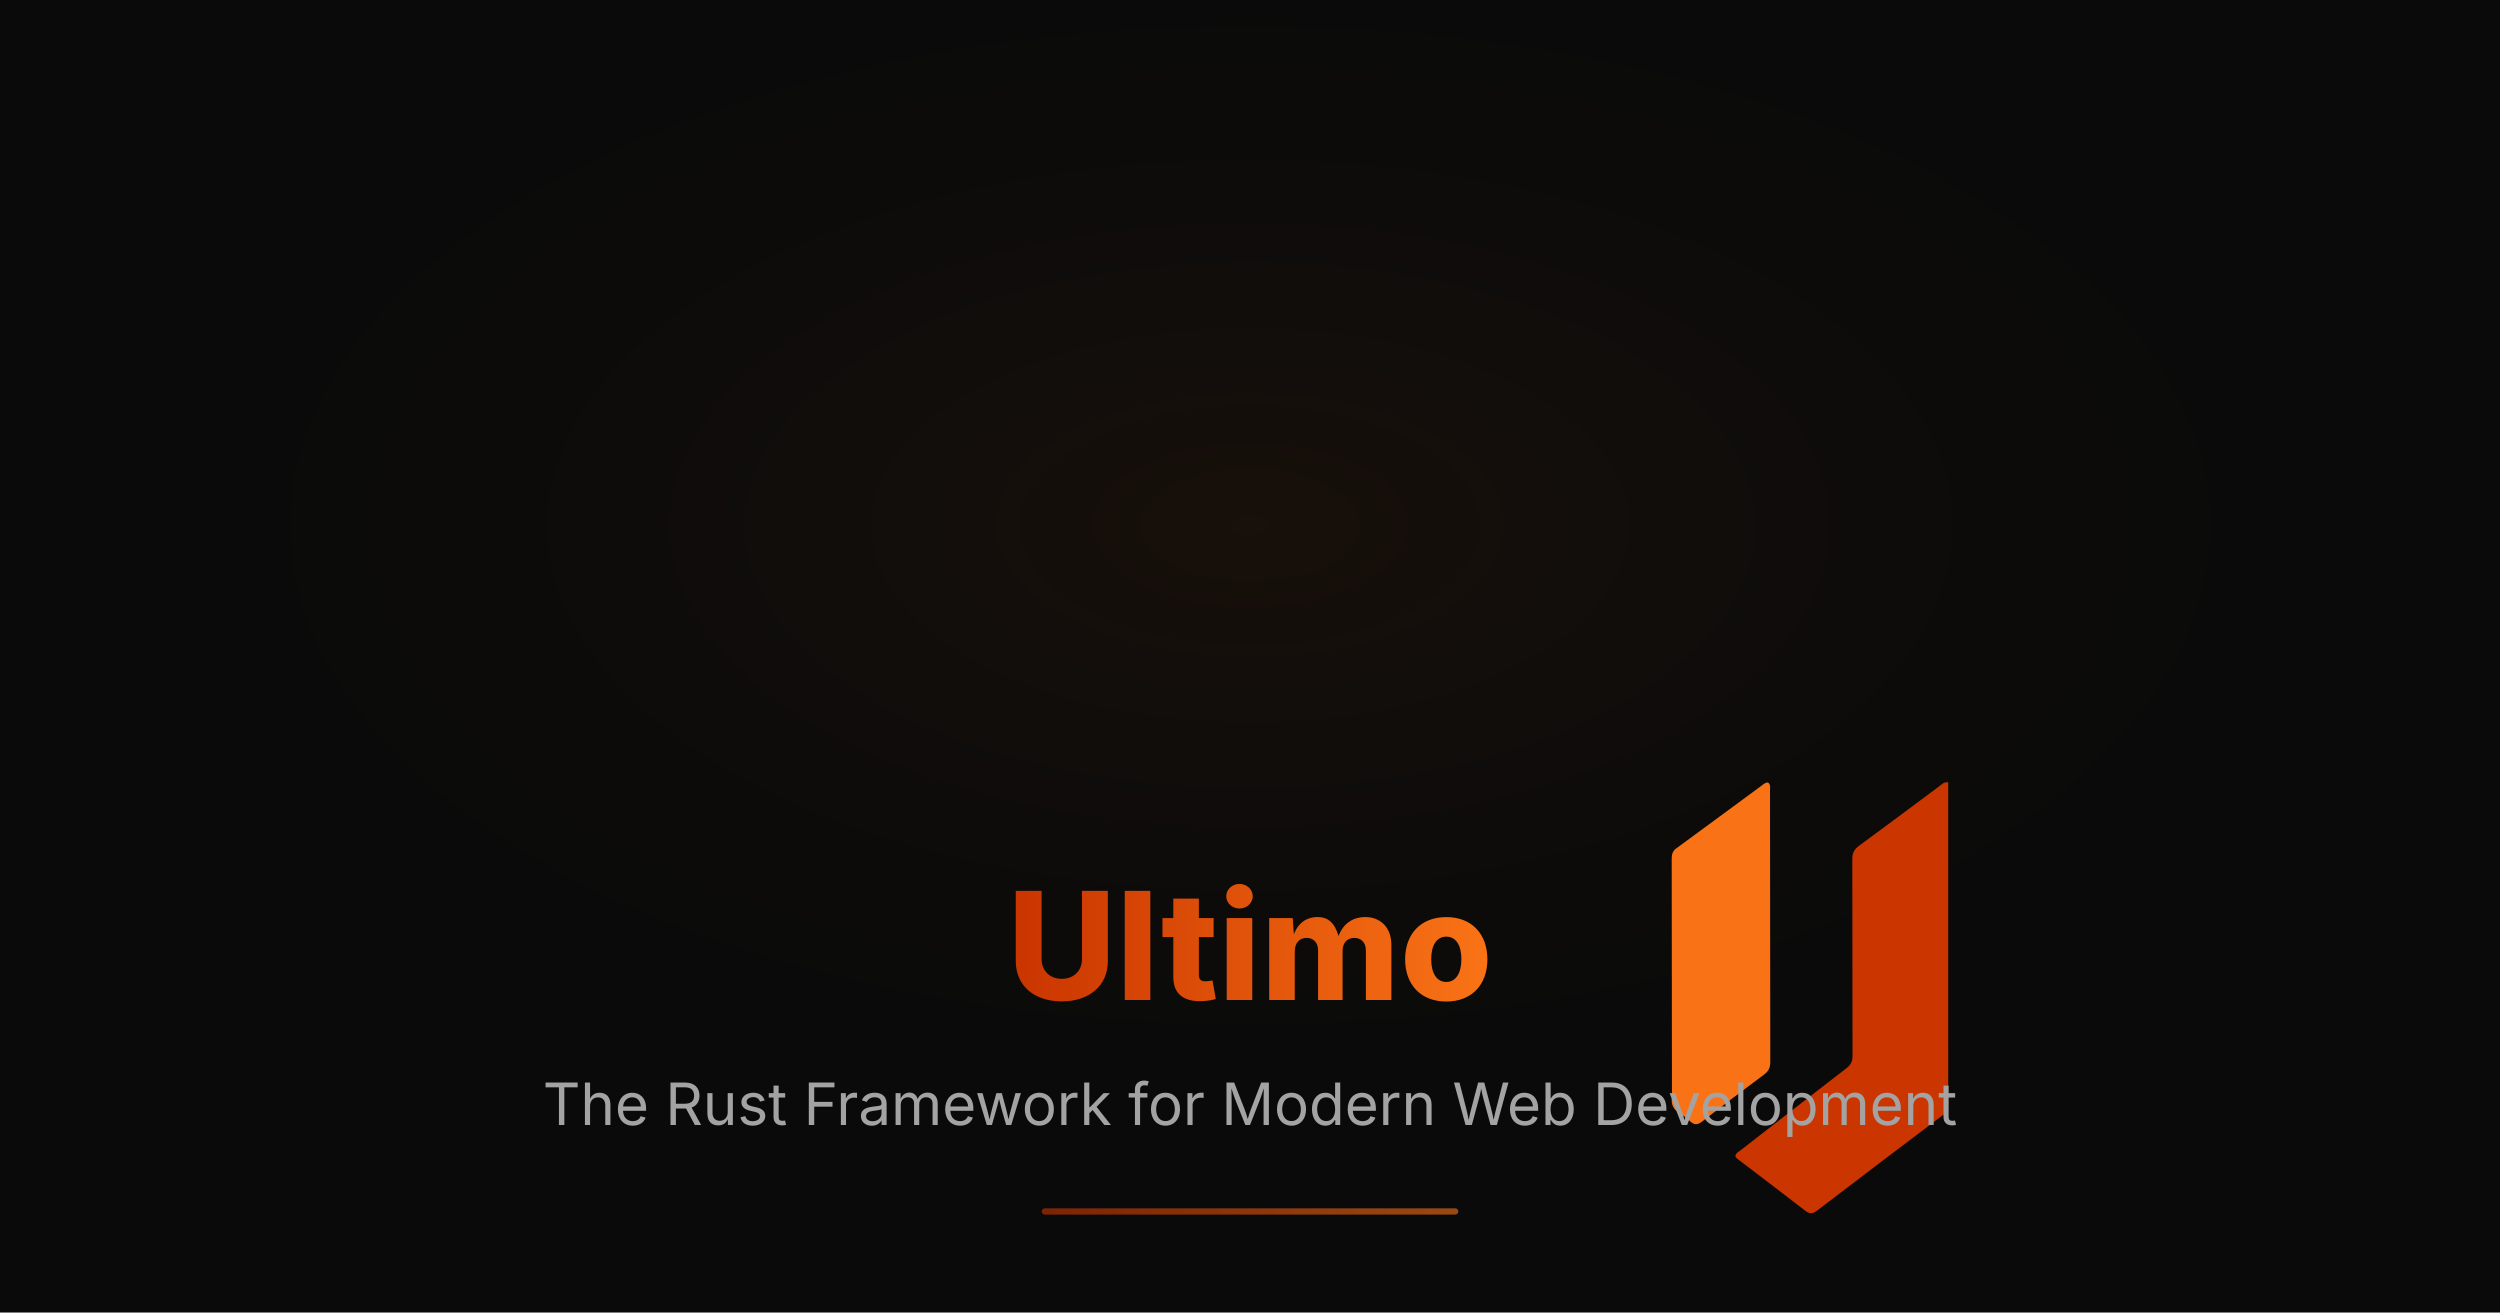
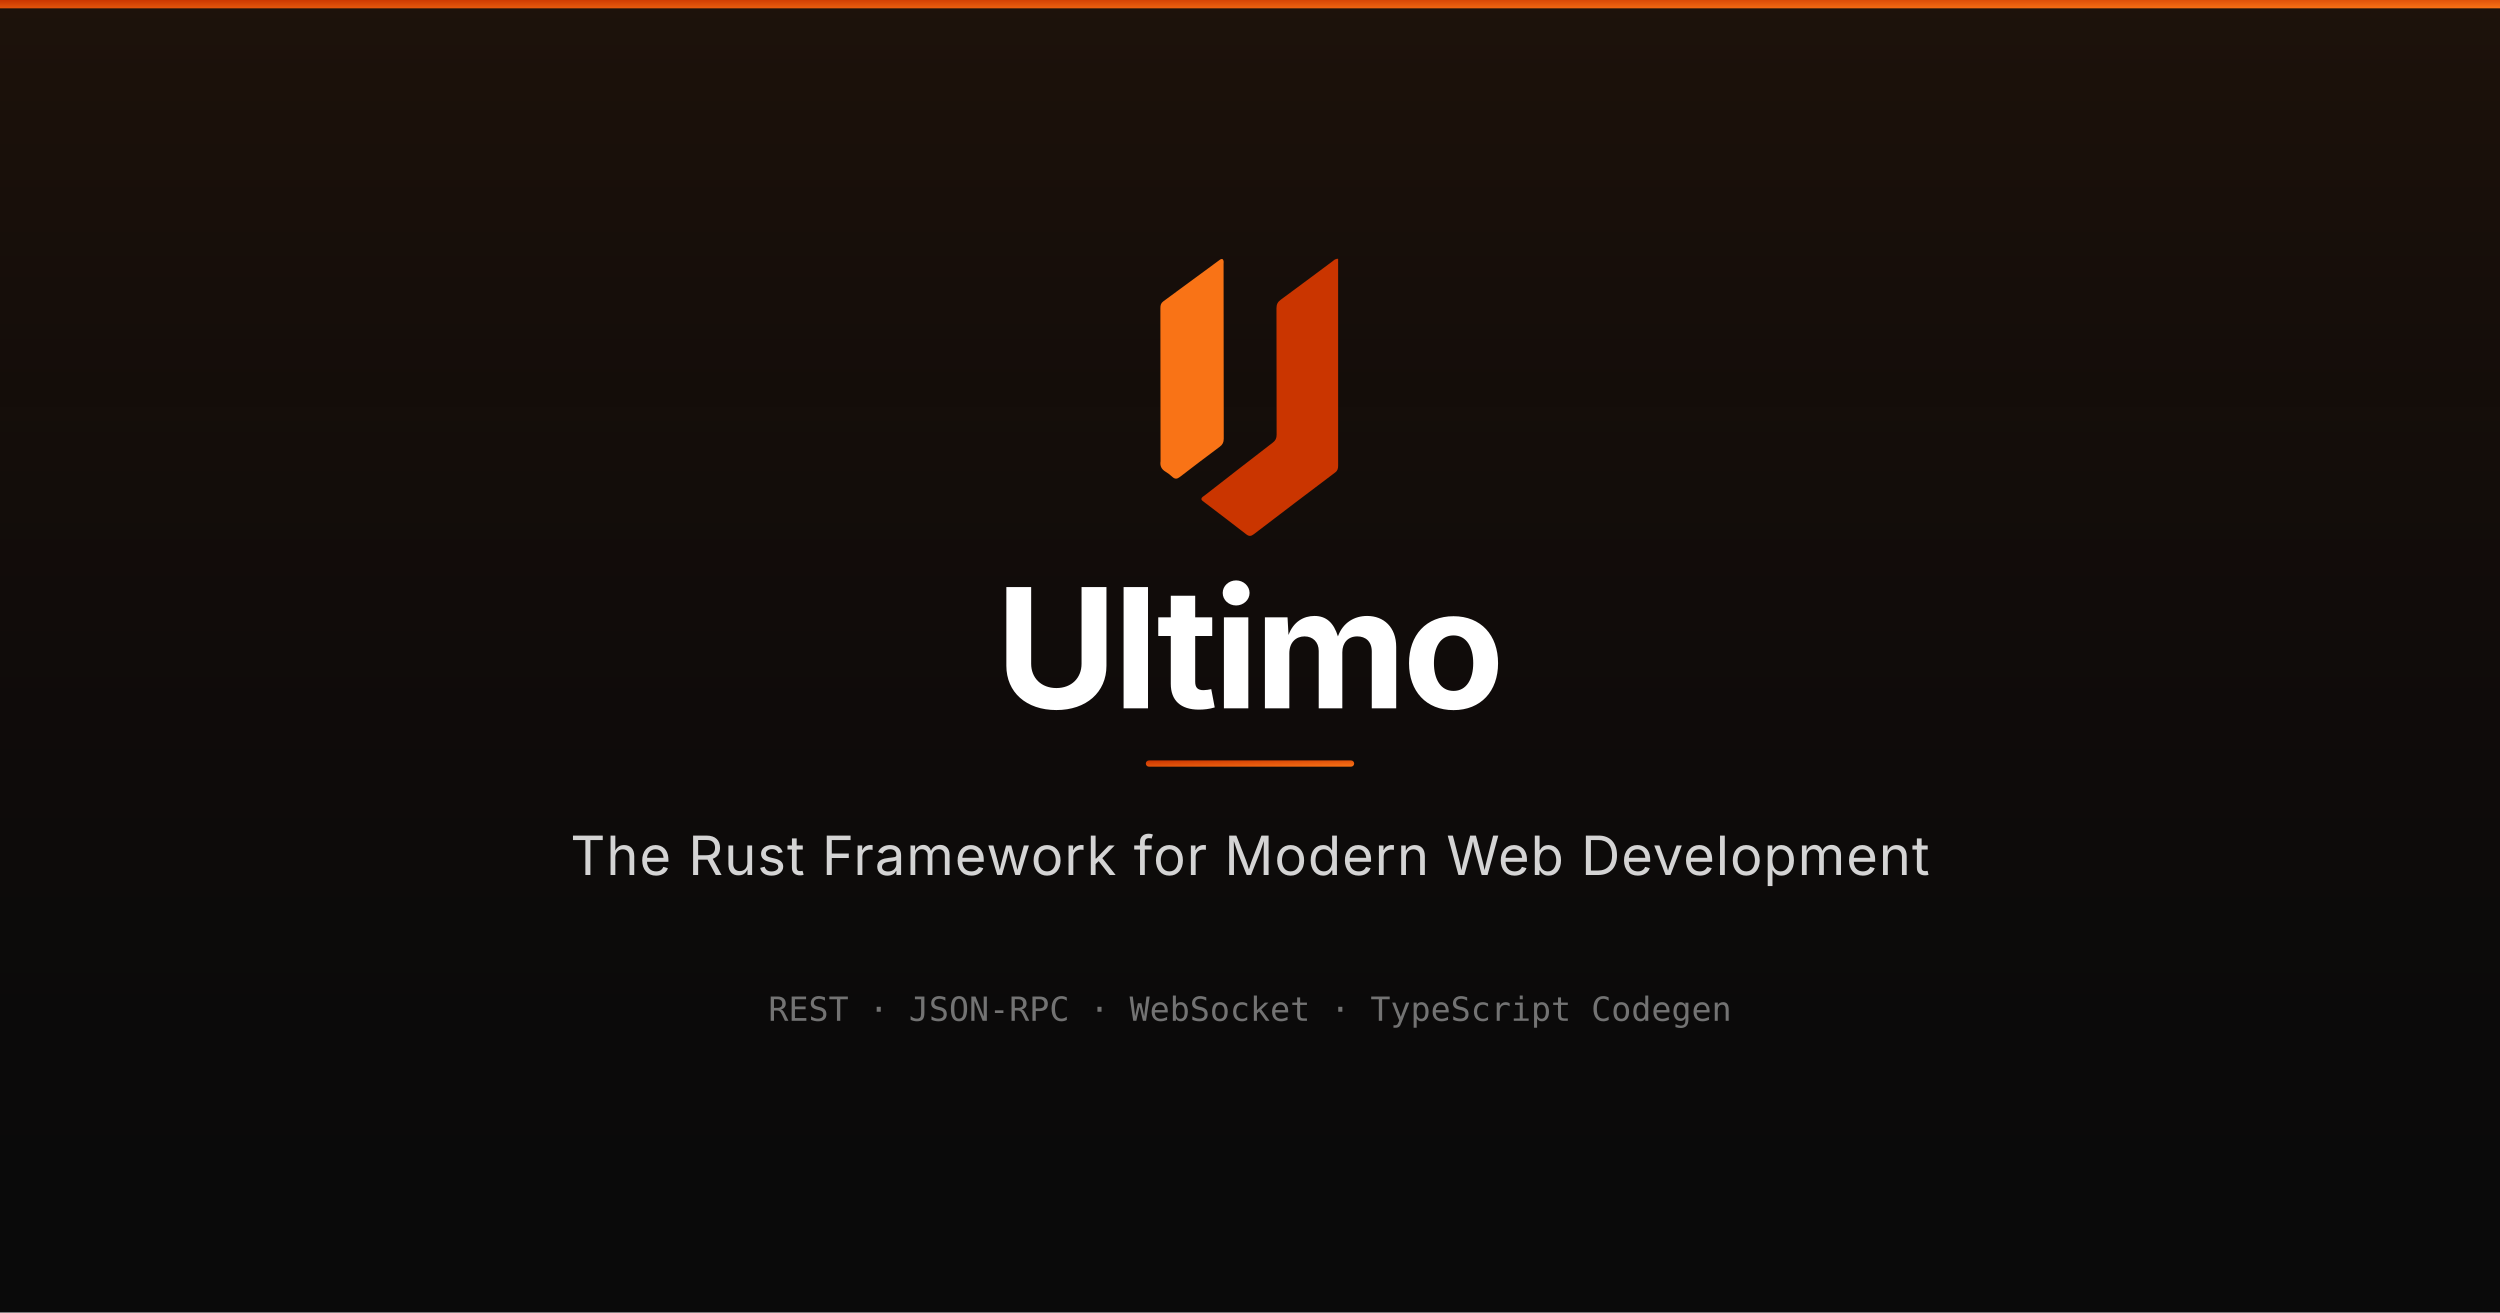
<svg xmlns="http://www.w3.org/2000/svg" width="1200" height="630" viewBox="0 0 1200 630" fill="none">
  <rect width="1200" height="630" fill="#0a0a0a" />
  <defs>
-     <linearGradient id="textGradient" x1="0%" y1="0%" x2="100%" y2="0%">
+     <linearGradient id="brandGrad" x1="0%" y1="0%" x2="100%" y2="100%">
      <stop offset="0%" stop-color="#ca3500" />
      <stop offset="100%" stop-color="#f97316" />
    </linearGradient>
-     <radialGradient id="bgGlow" cx="50%" cy="40%" r="50%">
-       <stop offset="0%" stop-color="#f97316" stop-opacity="0.06" />
+     <linearGradient id="subtleGlow" x1="0%" y1="0%" x2="0%" y2="100%">
+       <stop offset="0%" stop-color="#f97316" stop-opacity="0.08" />
+       <stop offset="50%" stop-color="#ca3500" stop-opacity="0.03" />
      <stop offset="100%" stop-color="#0a0a0a" stop-opacity="0" />
-     </radialGradient>
+     </linearGradient>
  </defs>
-   <rect width="1200" height="630" fill="url(#bgGlow)" />
-   <g transform="translate(510, 120) scale(0.7)">
+   <rect width="1200" height="630" fill="url(#subtleGlow)" />
+   <rect y="0" width="1200" height="4" fill="url(#brandGrad)" />
+   <g transform="translate(369, -40) scale(0.45)">
    <path fill="#ca3500" d="M607.332,504 C607.326,531.495 607.294,558.49 607.346,585.485 C607.352,588.465 606.914,590.793 604.24,592.809 C575.25,614.66 546.324,636.595 517.486,658.646 C514.47,660.952 512.407,661.221 509.285,658.787 C494.437,647.216 479.397,635.89 464.438,624.46 C463.27,623.569 461.866,622.864 461.403,621.2 C461.738,619.165 463.596,618.413 464.984,617.333 C489.177,598.504 513.361,579.662 537.664,560.976 C540.631,558.695 541.738,556.305 541.728,552.593 C541.612,507.602 541.702,462.61 541.577,417.619 C541.566,413.511 542.902,410.949 546.22,408.521 C564.773,394.944 583.145,381.119 601.605,367.416 C603.021,366.365 604.224,364.784 607.332,364.955 C607.332,411.126 607.332,457.313 607.332,504z" />
    <path fill="#f97316" d="M417.911,580.828 C417.87,526.066 417.848,471.782 417.743,417.497 C417.737,414.448 418.32,412.166 420.968,410.234 C440.601,395.902 460.139,381.441 479.722,367.04 C480.904,366.171 482.018,365.067 483.75,365.121 C485.773,366.494 485.143,368.669 485.145,370.547 C485.213,432.658 485.215,494.769 485.335,556.88 C485.342,560.588 484.152,563.103 481.195,565.311 C466.923,575.966 452.701,586.69 438.611,597.583 C435.556,599.944 433.282,600.204 430.427,597.491 C428.269,595.439 425.825,593.611 423.276,592.066 C419.132,589.552 417.071,586.205 417.911,580.828z" />
  </g>
-   <text x="600" y="480" font-family="system-ui, -apple-system, sans-serif" font-size="72" font-weight="800" fill="url(#textGradient)" text-anchor="middle">Ultimo</text>
-   <text x="600" y="540" font-family="system-ui, -apple-system, sans-serif" font-size="28" fill="#a3a3a3" text-anchor="middle">The Rust Framework for Modern Web Development</text>
-   <rect x="500" y="580" width="200" height="3" rx="1.5" fill="url(#textGradient)" opacity="0.6" />
+   <text x="600" y="340" font-family="system-ui, -apple-system, sans-serif" font-size="80" font-weight="700" fill="#ffffff" text-anchor="middle" letter-spacing="-2">Ultimo</text>
+   <rect x="550" y="365" width="100" height="3" rx="1.5" fill="url(#brandGrad)" />
+   <text x="600" y="420" font-family="system-ui, -apple-system, sans-serif" font-size="26" fill="#d4d4d4" text-anchor="middle" letter-spacing="0.5">The Rust Framework for Modern Web Development</text>
+   <g transform="translate(600, 490)" text-anchor="middle">
+     <text font-family="ui-monospace, monospace" font-size="16" fill="#737373">REST · JSON-RPC · WebSocket · TypeScript Codegen</text>
+   </g>
</svg>
